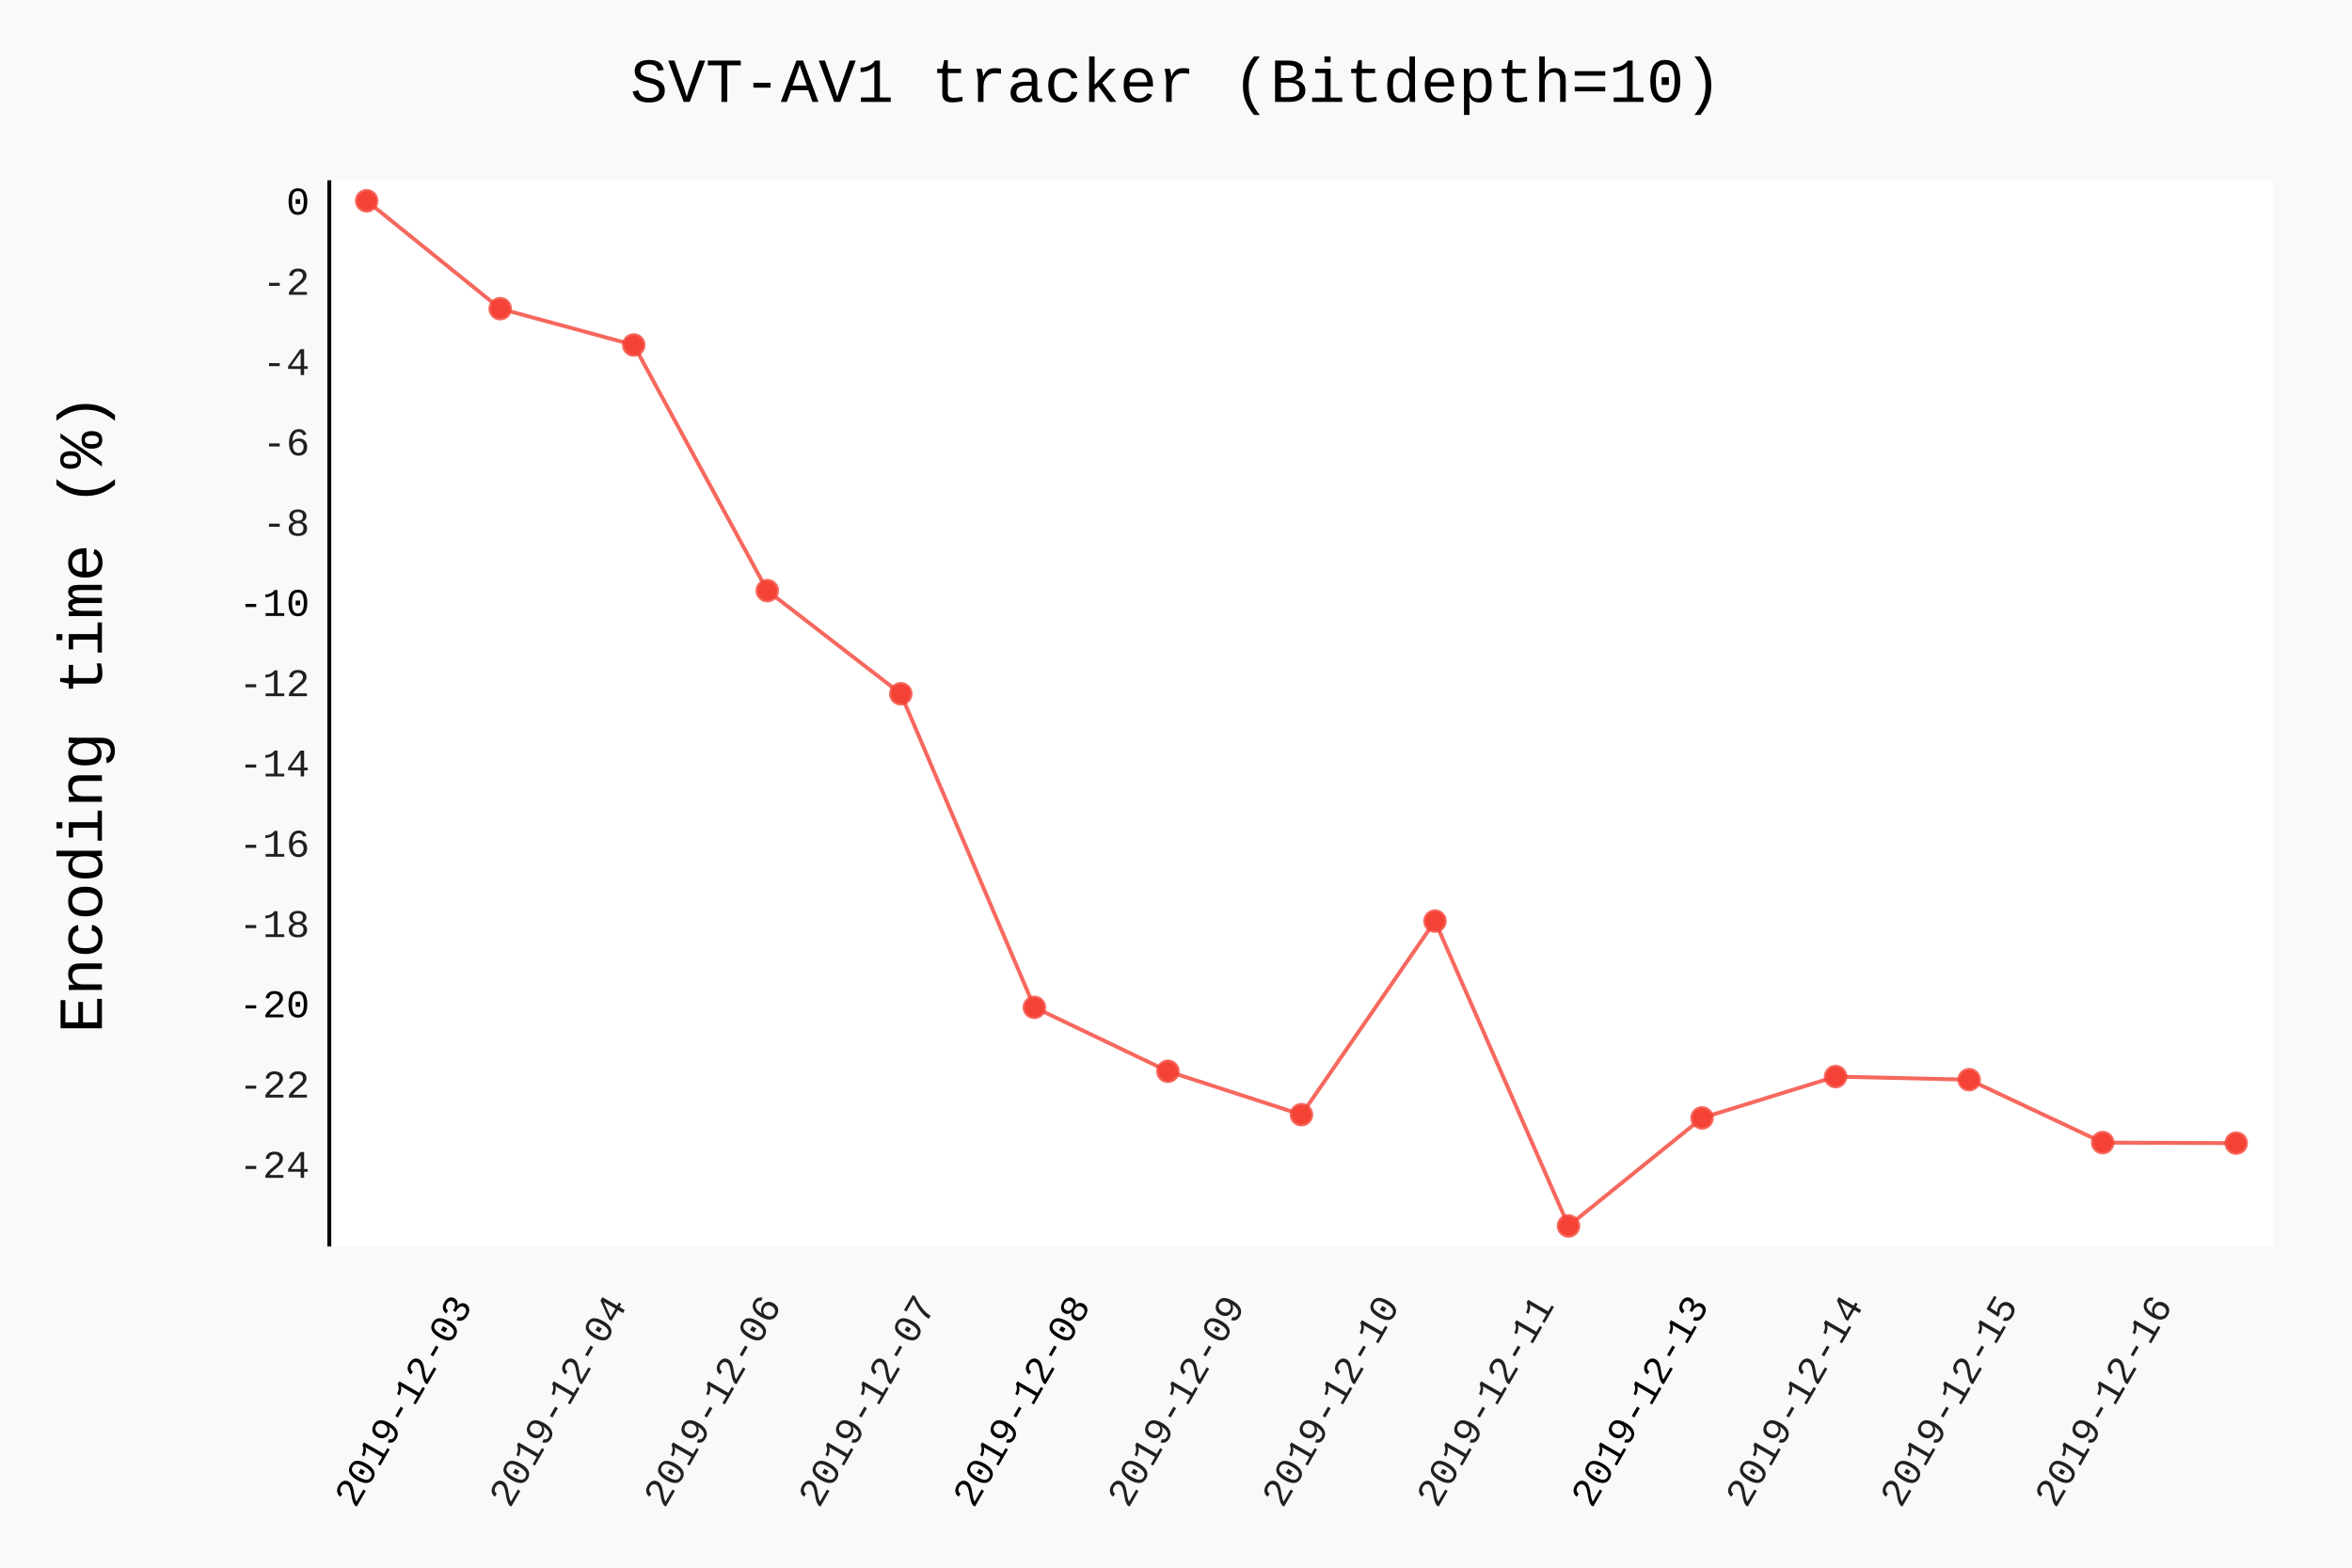
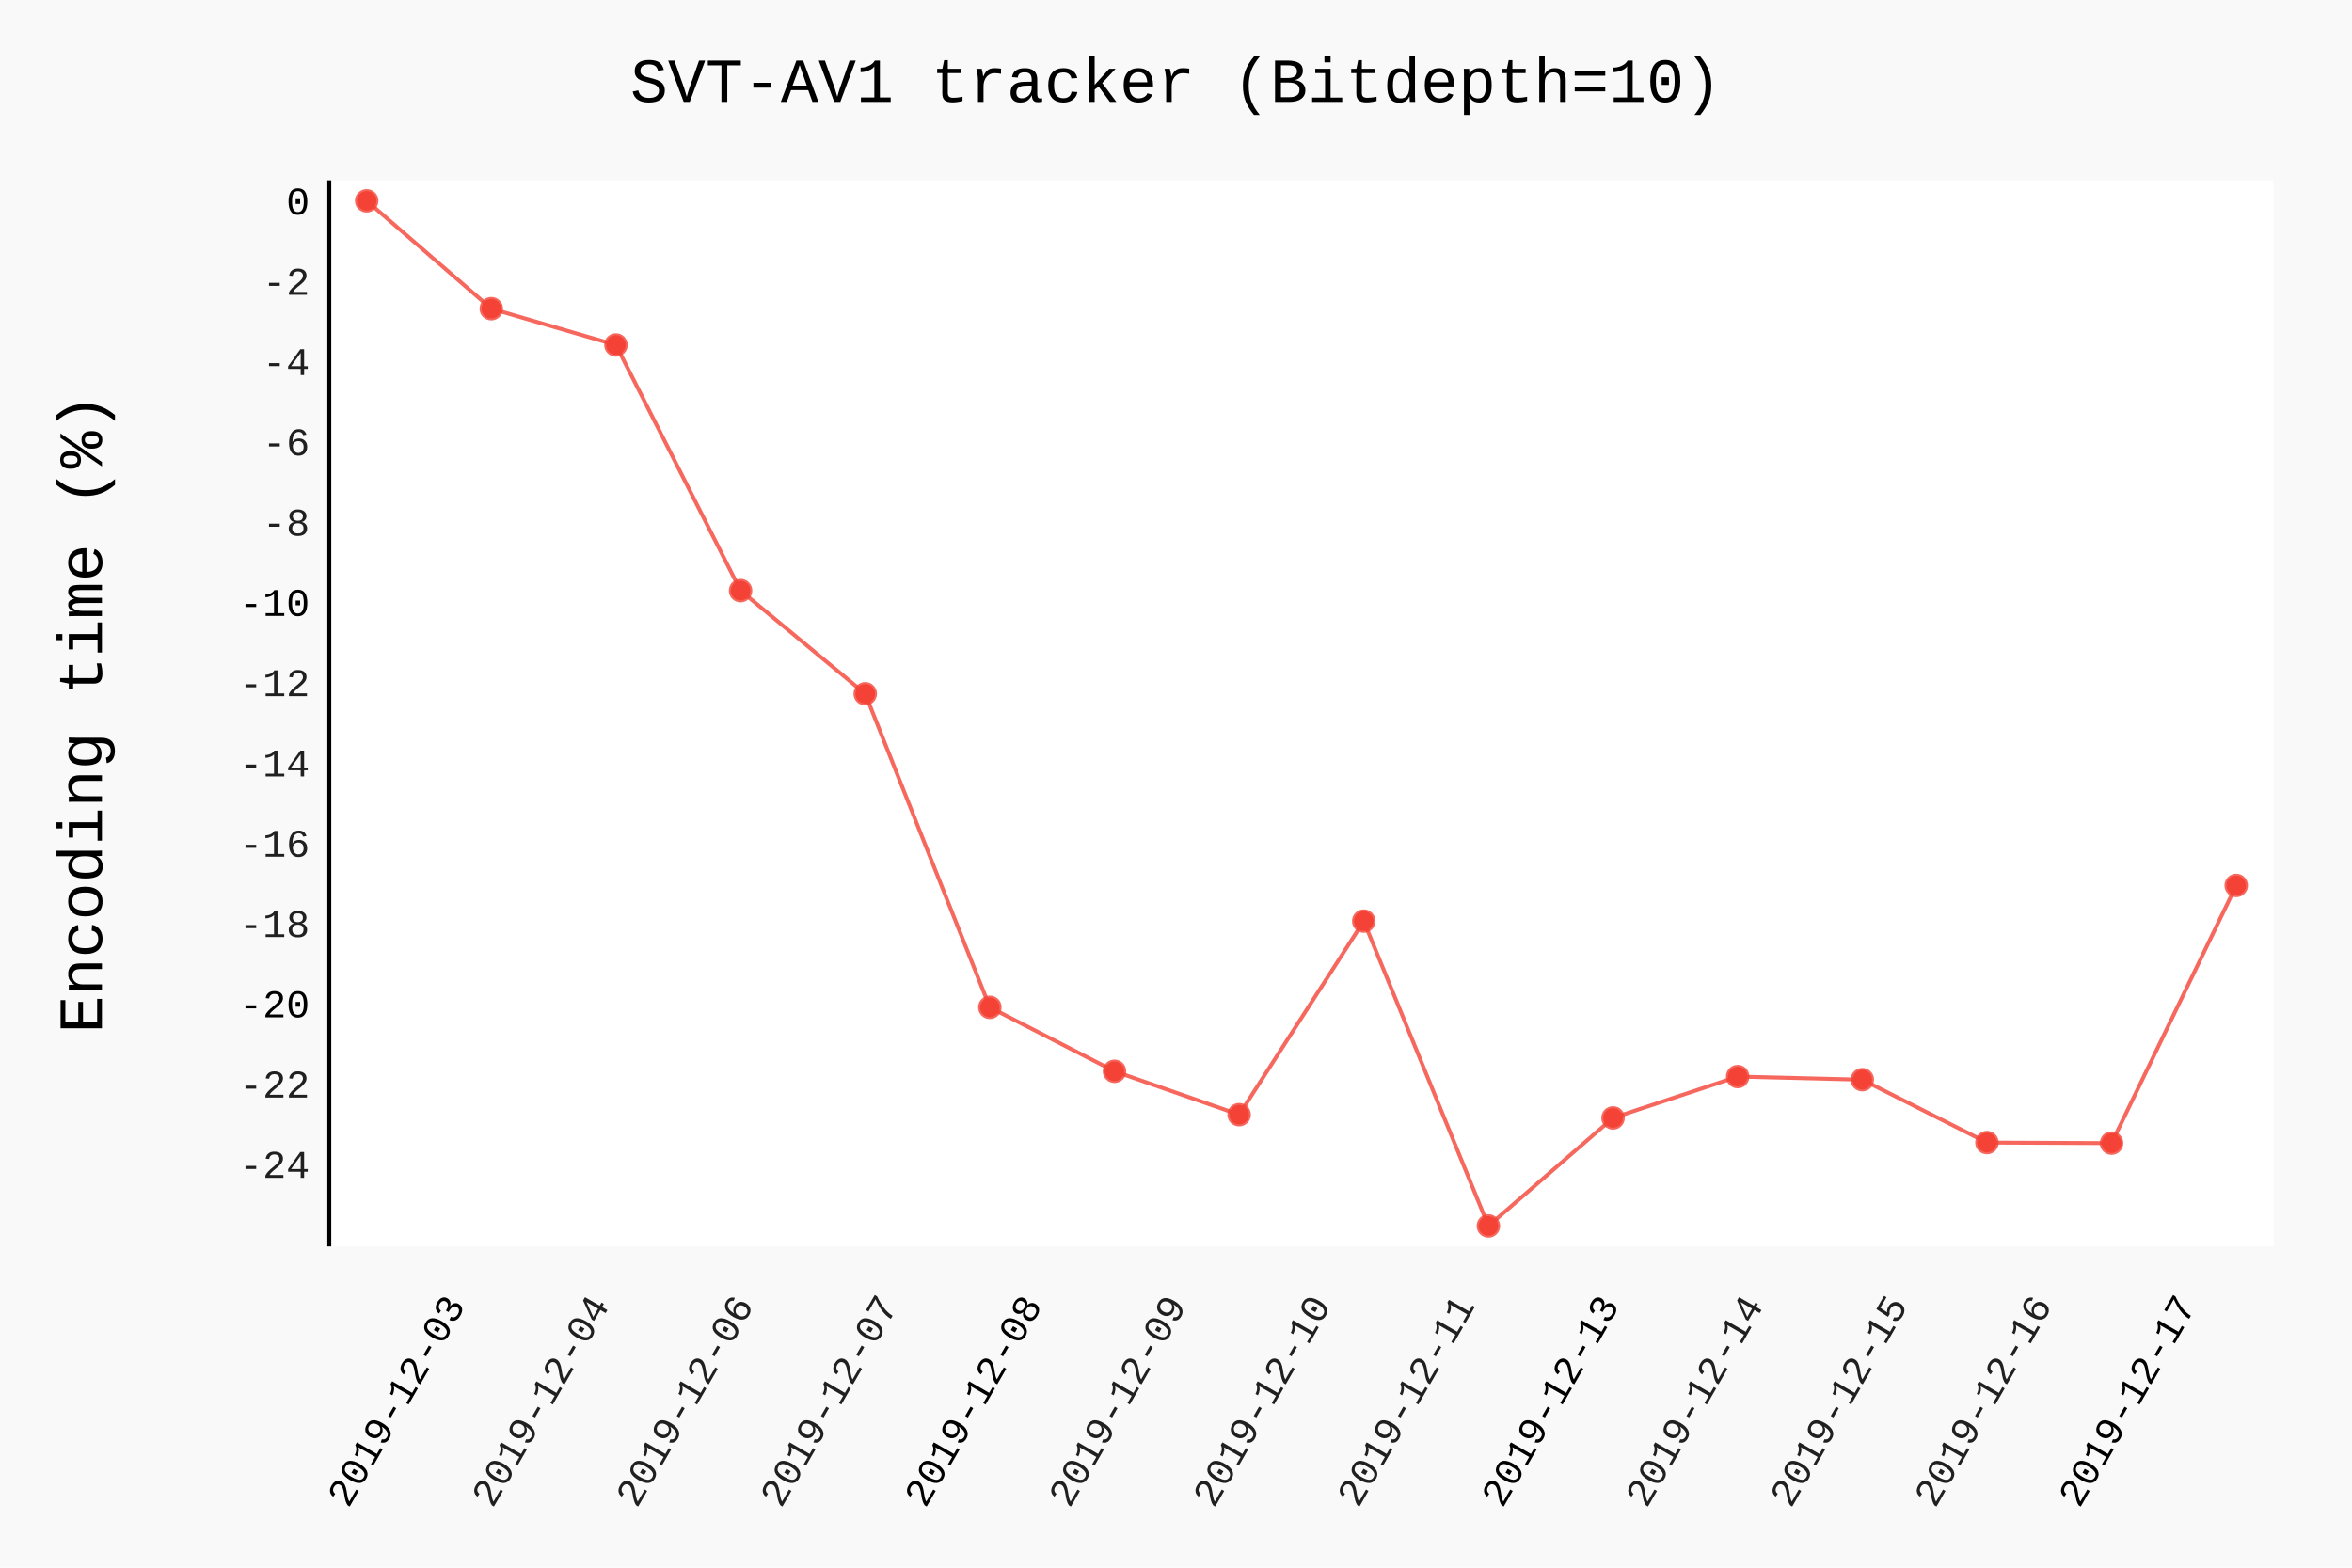
- <svg xmlns="http://www.w3.org/2000/svg" class="pygal-chart" id="chart-64d460b6-92ee-4713-b2c8-9c2b1a48b2c3" viewBox="0 0 600 400">
+ <svg xmlns="http://www.w3.org/2000/svg" class="pygal-chart" id="chart-25913760-a0b7-4a7f-bdf2-d1f7fc433452" viewBox="0 0 600 400">
  <defs>
-     <style type="text/css">#chart-64d460b6-92ee-4713-b2c8-9c2b1a48b2c3{-webkit-user-select:none;-webkit-font-smoothing:antialiased;font-family:Consolas,"Liberation Mono",Menlo,Courier,monospace}#chart-64d460b6-92ee-4713-b2c8-9c2b1a48b2c3 .title{font-family:Consolas,"Liberation Mono",Menlo,Courier,monospace;font-size:16px}#chart-64d460b6-92ee-4713-b2c8-9c2b1a48b2c3 .legends .legend text{font-family:Consolas,"Liberation Mono",Menlo,Courier,monospace;font-size:14px}#chart-64d460b6-92ee-4713-b2c8-9c2b1a48b2c3 .axis text{font-family:Consolas,"Liberation Mono",Menlo,Courier,monospace;font-size:10px}#chart-64d460b6-92ee-4713-b2c8-9c2b1a48b2c3 .axis text.major{font-family:Consolas,"Liberation Mono",Menlo,Courier,monospace;font-size:10px}#chart-64d460b6-92ee-4713-b2c8-9c2b1a48b2c3 .text-overlay text.value{font-family:Consolas,"Liberation Mono",Menlo,Courier,monospace;font-size:16px}#chart-64d460b6-92ee-4713-b2c8-9c2b1a48b2c3 .text-overlay text.label{font-family:Consolas,"Liberation Mono",Menlo,Courier,monospace;font-size:10px}#chart-64d460b6-92ee-4713-b2c8-9c2b1a48b2c3 .tooltip{font-family:Consolas,"Liberation Mono",Menlo,Courier,monospace;font-size:14px}#chart-64d460b6-92ee-4713-b2c8-9c2b1a48b2c3 text.no_data{font-family:Consolas,"Liberation Mono",Menlo,Courier,monospace;font-size:64px}
- #chart-64d460b6-92ee-4713-b2c8-9c2b1a48b2c3{background-color:rgba(249,249,249,1)}#chart-64d460b6-92ee-4713-b2c8-9c2b1a48b2c3 path,#chart-64d460b6-92ee-4713-b2c8-9c2b1a48b2c3 line,#chart-64d460b6-92ee-4713-b2c8-9c2b1a48b2c3 rect,#chart-64d460b6-92ee-4713-b2c8-9c2b1a48b2c3 circle{-webkit-transition:150ms;-moz-transition:150ms;transition:150ms}#chart-64d460b6-92ee-4713-b2c8-9c2b1a48b2c3 .graph &gt; .background{fill:rgba(249,249,249,1)}#chart-64d460b6-92ee-4713-b2c8-9c2b1a48b2c3 .plot &gt; .background{fill:rgba(255,255,255,1)}#chart-64d460b6-92ee-4713-b2c8-9c2b1a48b2c3 .graph{fill:rgba(0,0,0,.87)}#chart-64d460b6-92ee-4713-b2c8-9c2b1a48b2c3 text.no_data{fill:rgba(0,0,0,1)}#chart-64d460b6-92ee-4713-b2c8-9c2b1a48b2c3 .title{fill:rgba(0,0,0,1)}#chart-64d460b6-92ee-4713-b2c8-9c2b1a48b2c3 .legends .legend text{fill:rgba(0,0,0,.87)}#chart-64d460b6-92ee-4713-b2c8-9c2b1a48b2c3 .legends .legend:hover text{fill:rgba(0,0,0,1)}#chart-64d460b6-92ee-4713-b2c8-9c2b1a48b2c3 .axis .line{stroke:rgba(0,0,0,1)}#chart-64d460b6-92ee-4713-b2c8-9c2b1a48b2c3 .axis .guide.line{stroke:rgba(0,0,0,.54)}#chart-64d460b6-92ee-4713-b2c8-9c2b1a48b2c3 .axis .major.line{stroke:rgba(0,0,0,.87)}#chart-64d460b6-92ee-4713-b2c8-9c2b1a48b2c3 .axis text.major{fill:rgba(0,0,0,1)}#chart-64d460b6-92ee-4713-b2c8-9c2b1a48b2c3 .axis.y .guides:hover .guide.line,#chart-64d460b6-92ee-4713-b2c8-9c2b1a48b2c3 .line-graph .axis.x .guides:hover .guide.line,#chart-64d460b6-92ee-4713-b2c8-9c2b1a48b2c3 .stackedline-graph .axis.x .guides:hover .guide.line,#chart-64d460b6-92ee-4713-b2c8-9c2b1a48b2c3 .xy-graph .axis.x .guides:hover .guide.line{stroke:rgba(0,0,0,1)}#chart-64d460b6-92ee-4713-b2c8-9c2b1a48b2c3 .axis .guides:hover text{fill:rgba(0,0,0,1)}#chart-64d460b6-92ee-4713-b2c8-9c2b1a48b2c3 .reactive{fill-opacity:.7;stroke-opacity:.8}#chart-64d460b6-92ee-4713-b2c8-9c2b1a48b2c3 .ci{stroke:rgba(0,0,0,.87)}#chart-64d460b6-92ee-4713-b2c8-9c2b1a48b2c3 .reactive.active,#chart-64d460b6-92ee-4713-b2c8-9c2b1a48b2c3 .active .reactive{fill-opacity:.8;stroke-opacity:.9;stroke-width:4}#chart-64d460b6-92ee-4713-b2c8-9c2b1a48b2c3 .ci .reactive.active{stroke-width:1.5}#chart-64d460b6-92ee-4713-b2c8-9c2b1a48b2c3 .series text{fill:rgba(0,0,0,1)}#chart-64d460b6-92ee-4713-b2c8-9c2b1a48b2c3 .tooltip rect{fill:rgba(255,255,255,1);stroke:rgba(0,0,0,1);-webkit-transition:opacity 150ms;-moz-transition:opacity 150ms;transition:opacity 150ms}#chart-64d460b6-92ee-4713-b2c8-9c2b1a48b2c3 .tooltip .label{fill:rgba(0,0,0,.87)}#chart-64d460b6-92ee-4713-b2c8-9c2b1a48b2c3 .tooltip .label{fill:rgba(0,0,0,.87)}#chart-64d460b6-92ee-4713-b2c8-9c2b1a48b2c3 .tooltip .legend{font-size:.8em;fill:rgba(0,0,0,.54)}#chart-64d460b6-92ee-4713-b2c8-9c2b1a48b2c3 .tooltip .x_label{font-size:.6em;fill:rgba(0,0,0,1)}#chart-64d460b6-92ee-4713-b2c8-9c2b1a48b2c3 .tooltip .xlink{font-size:.5em;text-decoration:underline}#chart-64d460b6-92ee-4713-b2c8-9c2b1a48b2c3 .tooltip .value{font-size:1.5em}#chart-64d460b6-92ee-4713-b2c8-9c2b1a48b2c3 .bound{font-size:.5em}#chart-64d460b6-92ee-4713-b2c8-9c2b1a48b2c3 .max-value{font-size:.75em;fill:rgba(0,0,0,.54)}#chart-64d460b6-92ee-4713-b2c8-9c2b1a48b2c3 .map-element{fill:rgba(255,255,255,1);stroke:rgba(0,0,0,.54) !important}#chart-64d460b6-92ee-4713-b2c8-9c2b1a48b2c3 .map-element .reactive{fill-opacity:inherit;stroke-opacity:inherit}#chart-64d460b6-92ee-4713-b2c8-9c2b1a48b2c3 .color-0,#chart-64d460b6-92ee-4713-b2c8-9c2b1a48b2c3 .color-0 a:visited{stroke:#F44336;fill:#F44336}#chart-64d460b6-92ee-4713-b2c8-9c2b1a48b2c3 .text-overlay .color-0 text{fill:black}
- #chart-64d460b6-92ee-4713-b2c8-9c2b1a48b2c3 text.no_data{text-anchor:middle}#chart-64d460b6-92ee-4713-b2c8-9c2b1a48b2c3 .guide.line{fill:none}#chart-64d460b6-92ee-4713-b2c8-9c2b1a48b2c3 .centered{text-anchor:middle}#chart-64d460b6-92ee-4713-b2c8-9c2b1a48b2c3 .title{text-anchor:middle}#chart-64d460b6-92ee-4713-b2c8-9c2b1a48b2c3 .legends .legend text{fill-opacity:1}#chart-64d460b6-92ee-4713-b2c8-9c2b1a48b2c3 .axis.x text{text-anchor:middle}#chart-64d460b6-92ee-4713-b2c8-9c2b1a48b2c3 .axis.x:not(.web) text[transform]{text-anchor:start}#chart-64d460b6-92ee-4713-b2c8-9c2b1a48b2c3 .axis.x:not(.web) text[transform].backwards{text-anchor:end}#chart-64d460b6-92ee-4713-b2c8-9c2b1a48b2c3 .axis.y text{text-anchor:end}#chart-64d460b6-92ee-4713-b2c8-9c2b1a48b2c3 .axis.y text[transform].backwards{text-anchor:start}#chart-64d460b6-92ee-4713-b2c8-9c2b1a48b2c3 .axis.y2 text{text-anchor:start}#chart-64d460b6-92ee-4713-b2c8-9c2b1a48b2c3 .axis.y2 text[transform].backwards{text-anchor:end}#chart-64d460b6-92ee-4713-b2c8-9c2b1a48b2c3 .axis .guide.line{stroke-dasharray:4,4}#chart-64d460b6-92ee-4713-b2c8-9c2b1a48b2c3 .axis .major.guide.line{stroke-dasharray:6,6}#chart-64d460b6-92ee-4713-b2c8-9c2b1a48b2c3 .horizontal .axis.y .guide.line,#chart-64d460b6-92ee-4713-b2c8-9c2b1a48b2c3 .horizontal .axis.y2 .guide.line,#chart-64d460b6-92ee-4713-b2c8-9c2b1a48b2c3 .vertical .axis.x .guide.line{opacity:0}#chart-64d460b6-92ee-4713-b2c8-9c2b1a48b2c3 .horizontal .axis.always_show .guide.line,#chart-64d460b6-92ee-4713-b2c8-9c2b1a48b2c3 .vertical .axis.always_show .guide.line{opacity:1 !important}#chart-64d460b6-92ee-4713-b2c8-9c2b1a48b2c3 .axis.y .guides:hover .guide.line,#chart-64d460b6-92ee-4713-b2c8-9c2b1a48b2c3 .axis.y2 .guides:hover .guide.line,#chart-64d460b6-92ee-4713-b2c8-9c2b1a48b2c3 .axis.x .guides:hover .guide.line{opacity:1}#chart-64d460b6-92ee-4713-b2c8-9c2b1a48b2c3 .axis .guides:hover text{opacity:1}#chart-64d460b6-92ee-4713-b2c8-9c2b1a48b2c3 .nofill{fill:none}#chart-64d460b6-92ee-4713-b2c8-9c2b1a48b2c3 .subtle-fill{fill-opacity:.2}#chart-64d460b6-92ee-4713-b2c8-9c2b1a48b2c3 .dot{stroke-width:1px;fill-opacity:1}#chart-64d460b6-92ee-4713-b2c8-9c2b1a48b2c3 .dot.active{stroke-width:5px}#chart-64d460b6-92ee-4713-b2c8-9c2b1a48b2c3 .dot.negative{fill:transparent}#chart-64d460b6-92ee-4713-b2c8-9c2b1a48b2c3 text,#chart-64d460b6-92ee-4713-b2c8-9c2b1a48b2c3 tspan{stroke:none !important}#chart-64d460b6-92ee-4713-b2c8-9c2b1a48b2c3 .series text.active{opacity:1}#chart-64d460b6-92ee-4713-b2c8-9c2b1a48b2c3 .tooltip rect{fill-opacity:.95;stroke-width:.5}#chart-64d460b6-92ee-4713-b2c8-9c2b1a48b2c3 .tooltip text{fill-opacity:1}#chart-64d460b6-92ee-4713-b2c8-9c2b1a48b2c3 .showable{visibility:hidden}#chart-64d460b6-92ee-4713-b2c8-9c2b1a48b2c3 .showable.shown{visibility:visible}#chart-64d460b6-92ee-4713-b2c8-9c2b1a48b2c3 .gauge-background{fill:rgba(229,229,229,1);stroke:none}#chart-64d460b6-92ee-4713-b2c8-9c2b1a48b2c3 .bg-lines{stroke:rgba(249,249,249,1);stroke-width:2px}</style>
+     <style type="text/css">#chart-25913760-a0b7-4a7f-bdf2-d1f7fc433452{-webkit-user-select:none;-webkit-font-smoothing:antialiased;font-family:Consolas,"Liberation Mono",Menlo,Courier,monospace}#chart-25913760-a0b7-4a7f-bdf2-d1f7fc433452 .title{font-family:Consolas,"Liberation Mono",Menlo,Courier,monospace;font-size:16px}#chart-25913760-a0b7-4a7f-bdf2-d1f7fc433452 .legends .legend text{font-family:Consolas,"Liberation Mono",Menlo,Courier,monospace;font-size:14px}#chart-25913760-a0b7-4a7f-bdf2-d1f7fc433452 .axis text{font-family:Consolas,"Liberation Mono",Menlo,Courier,monospace;font-size:10px}#chart-25913760-a0b7-4a7f-bdf2-d1f7fc433452 .axis text.major{font-family:Consolas,"Liberation Mono",Menlo,Courier,monospace;font-size:10px}#chart-25913760-a0b7-4a7f-bdf2-d1f7fc433452 .text-overlay text.value{font-family:Consolas,"Liberation Mono",Menlo,Courier,monospace;font-size:16px}#chart-25913760-a0b7-4a7f-bdf2-d1f7fc433452 .text-overlay text.label{font-family:Consolas,"Liberation Mono",Menlo,Courier,monospace;font-size:10px}#chart-25913760-a0b7-4a7f-bdf2-d1f7fc433452 .tooltip{font-family:Consolas,"Liberation Mono",Menlo,Courier,monospace;font-size:14px}#chart-25913760-a0b7-4a7f-bdf2-d1f7fc433452 text.no_data{font-family:Consolas,"Liberation Mono",Menlo,Courier,monospace;font-size:64px}
+ #chart-25913760-a0b7-4a7f-bdf2-d1f7fc433452{background-color:rgba(249,249,249,1)}#chart-25913760-a0b7-4a7f-bdf2-d1f7fc433452 path,#chart-25913760-a0b7-4a7f-bdf2-d1f7fc433452 line,#chart-25913760-a0b7-4a7f-bdf2-d1f7fc433452 rect,#chart-25913760-a0b7-4a7f-bdf2-d1f7fc433452 circle{-webkit-transition:150ms;-moz-transition:150ms;transition:150ms}#chart-25913760-a0b7-4a7f-bdf2-d1f7fc433452 .graph &gt; .background{fill:rgba(249,249,249,1)}#chart-25913760-a0b7-4a7f-bdf2-d1f7fc433452 .plot &gt; .background{fill:rgba(255,255,255,1)}#chart-25913760-a0b7-4a7f-bdf2-d1f7fc433452 .graph{fill:rgba(0,0,0,.87)}#chart-25913760-a0b7-4a7f-bdf2-d1f7fc433452 text.no_data{fill:rgba(0,0,0,1)}#chart-25913760-a0b7-4a7f-bdf2-d1f7fc433452 .title{fill:rgba(0,0,0,1)}#chart-25913760-a0b7-4a7f-bdf2-d1f7fc433452 .legends .legend text{fill:rgba(0,0,0,.87)}#chart-25913760-a0b7-4a7f-bdf2-d1f7fc433452 .legends .legend:hover text{fill:rgba(0,0,0,1)}#chart-25913760-a0b7-4a7f-bdf2-d1f7fc433452 .axis .line{stroke:rgba(0,0,0,1)}#chart-25913760-a0b7-4a7f-bdf2-d1f7fc433452 .axis .guide.line{stroke:rgba(0,0,0,.54)}#chart-25913760-a0b7-4a7f-bdf2-d1f7fc433452 .axis .major.line{stroke:rgba(0,0,0,.87)}#chart-25913760-a0b7-4a7f-bdf2-d1f7fc433452 .axis text.major{fill:rgba(0,0,0,1)}#chart-25913760-a0b7-4a7f-bdf2-d1f7fc433452 .axis.y .guides:hover .guide.line,#chart-25913760-a0b7-4a7f-bdf2-d1f7fc433452 .line-graph .axis.x .guides:hover .guide.line,#chart-25913760-a0b7-4a7f-bdf2-d1f7fc433452 .stackedline-graph .axis.x .guides:hover .guide.line,#chart-25913760-a0b7-4a7f-bdf2-d1f7fc433452 .xy-graph .axis.x .guides:hover .guide.line{stroke:rgba(0,0,0,1)}#chart-25913760-a0b7-4a7f-bdf2-d1f7fc433452 .axis .guides:hover text{fill:rgba(0,0,0,1)}#chart-25913760-a0b7-4a7f-bdf2-d1f7fc433452 .reactive{fill-opacity:.7;stroke-opacity:.8}#chart-25913760-a0b7-4a7f-bdf2-d1f7fc433452 .ci{stroke:rgba(0,0,0,.87)}#chart-25913760-a0b7-4a7f-bdf2-d1f7fc433452 .reactive.active,#chart-25913760-a0b7-4a7f-bdf2-d1f7fc433452 .active .reactive{fill-opacity:.8;stroke-opacity:.9;stroke-width:4}#chart-25913760-a0b7-4a7f-bdf2-d1f7fc433452 .ci .reactive.active{stroke-width:1.5}#chart-25913760-a0b7-4a7f-bdf2-d1f7fc433452 .series text{fill:rgba(0,0,0,1)}#chart-25913760-a0b7-4a7f-bdf2-d1f7fc433452 .tooltip rect{fill:rgba(255,255,255,1);stroke:rgba(0,0,0,1);-webkit-transition:opacity 150ms;-moz-transition:opacity 150ms;transition:opacity 150ms}#chart-25913760-a0b7-4a7f-bdf2-d1f7fc433452 .tooltip .label{fill:rgba(0,0,0,.87)}#chart-25913760-a0b7-4a7f-bdf2-d1f7fc433452 .tooltip .label{fill:rgba(0,0,0,.87)}#chart-25913760-a0b7-4a7f-bdf2-d1f7fc433452 .tooltip .legend{font-size:.8em;fill:rgba(0,0,0,.54)}#chart-25913760-a0b7-4a7f-bdf2-d1f7fc433452 .tooltip .x_label{font-size:.6em;fill:rgba(0,0,0,1)}#chart-25913760-a0b7-4a7f-bdf2-d1f7fc433452 .tooltip .xlink{font-size:.5em;text-decoration:underline}#chart-25913760-a0b7-4a7f-bdf2-d1f7fc433452 .tooltip .value{font-size:1.5em}#chart-25913760-a0b7-4a7f-bdf2-d1f7fc433452 .bound{font-size:.5em}#chart-25913760-a0b7-4a7f-bdf2-d1f7fc433452 .max-value{font-size:.75em;fill:rgba(0,0,0,.54)}#chart-25913760-a0b7-4a7f-bdf2-d1f7fc433452 .map-element{fill:rgba(255,255,255,1);stroke:rgba(0,0,0,.54) !important}#chart-25913760-a0b7-4a7f-bdf2-d1f7fc433452 .map-element .reactive{fill-opacity:inherit;stroke-opacity:inherit}#chart-25913760-a0b7-4a7f-bdf2-d1f7fc433452 .color-0,#chart-25913760-a0b7-4a7f-bdf2-d1f7fc433452 .color-0 a:visited{stroke:#F44336;fill:#F44336}#chart-25913760-a0b7-4a7f-bdf2-d1f7fc433452 .text-overlay .color-0 text{fill:black}
+ #chart-25913760-a0b7-4a7f-bdf2-d1f7fc433452 text.no_data{text-anchor:middle}#chart-25913760-a0b7-4a7f-bdf2-d1f7fc433452 .guide.line{fill:none}#chart-25913760-a0b7-4a7f-bdf2-d1f7fc433452 .centered{text-anchor:middle}#chart-25913760-a0b7-4a7f-bdf2-d1f7fc433452 .title{text-anchor:middle}#chart-25913760-a0b7-4a7f-bdf2-d1f7fc433452 .legends .legend text{fill-opacity:1}#chart-25913760-a0b7-4a7f-bdf2-d1f7fc433452 .axis.x text{text-anchor:middle}#chart-25913760-a0b7-4a7f-bdf2-d1f7fc433452 .axis.x:not(.web) text[transform]{text-anchor:start}#chart-25913760-a0b7-4a7f-bdf2-d1f7fc433452 .axis.x:not(.web) text[transform].backwards{text-anchor:end}#chart-25913760-a0b7-4a7f-bdf2-d1f7fc433452 .axis.y text{text-anchor:end}#chart-25913760-a0b7-4a7f-bdf2-d1f7fc433452 .axis.y text[transform].backwards{text-anchor:start}#chart-25913760-a0b7-4a7f-bdf2-d1f7fc433452 .axis.y2 text{text-anchor:start}#chart-25913760-a0b7-4a7f-bdf2-d1f7fc433452 .axis.y2 text[transform].backwards{text-anchor:end}#chart-25913760-a0b7-4a7f-bdf2-d1f7fc433452 .axis .guide.line{stroke-dasharray:4,4}#chart-25913760-a0b7-4a7f-bdf2-d1f7fc433452 .axis .major.guide.line{stroke-dasharray:6,6}#chart-25913760-a0b7-4a7f-bdf2-d1f7fc433452 .horizontal .axis.y .guide.line,#chart-25913760-a0b7-4a7f-bdf2-d1f7fc433452 .horizontal .axis.y2 .guide.line,#chart-25913760-a0b7-4a7f-bdf2-d1f7fc433452 .vertical .axis.x .guide.line{opacity:0}#chart-25913760-a0b7-4a7f-bdf2-d1f7fc433452 .horizontal .axis.always_show .guide.line,#chart-25913760-a0b7-4a7f-bdf2-d1f7fc433452 .vertical .axis.always_show .guide.line{opacity:1 !important}#chart-25913760-a0b7-4a7f-bdf2-d1f7fc433452 .axis.y .guides:hover .guide.line,#chart-25913760-a0b7-4a7f-bdf2-d1f7fc433452 .axis.y2 .guides:hover .guide.line,#chart-25913760-a0b7-4a7f-bdf2-d1f7fc433452 .axis.x .guides:hover .guide.line{opacity:1}#chart-25913760-a0b7-4a7f-bdf2-d1f7fc433452 .axis .guides:hover text{opacity:1}#chart-25913760-a0b7-4a7f-bdf2-d1f7fc433452 .nofill{fill:none}#chart-25913760-a0b7-4a7f-bdf2-d1f7fc433452 .subtle-fill{fill-opacity:.2}#chart-25913760-a0b7-4a7f-bdf2-d1f7fc433452 .dot{stroke-width:1px;fill-opacity:1}#chart-25913760-a0b7-4a7f-bdf2-d1f7fc433452 .dot.active{stroke-width:5px}#chart-25913760-a0b7-4a7f-bdf2-d1f7fc433452 .dot.negative{fill:transparent}#chart-25913760-a0b7-4a7f-bdf2-d1f7fc433452 text,#chart-25913760-a0b7-4a7f-bdf2-d1f7fc433452 tspan{stroke:none !important}#chart-25913760-a0b7-4a7f-bdf2-d1f7fc433452 .series text.active{opacity:1}#chart-25913760-a0b7-4a7f-bdf2-d1f7fc433452 .tooltip rect{fill-opacity:.95;stroke-width:.5}#chart-25913760-a0b7-4a7f-bdf2-d1f7fc433452 .tooltip text{fill-opacity:1}#chart-25913760-a0b7-4a7f-bdf2-d1f7fc433452 .showable{visibility:hidden}#chart-25913760-a0b7-4a7f-bdf2-d1f7fc433452 .showable.shown{visibility:visible}#chart-25913760-a0b7-4a7f-bdf2-d1f7fc433452 .gauge-background{fill:rgba(229,229,229,1);stroke:none}#chart-25913760-a0b7-4a7f-bdf2-d1f7fc433452 .bg-lines{stroke:rgba(249,249,249,1);stroke-width:2px}</style>
  </defs>
  <g class="graph datetimeline-graph vertical">
    <rect class="background" height="400" width="600" x="0" y="0" />
    <g class="plot" transform="translate(84, 46)">
      <rect class="background" height="272.038" width="496.0" x="0" y="0" />
      <g class="axis y">
        <g class="guides">
          <text class="" x="-5" y="254.532">-24</text>
        </g>
        <g class="guides">
          <text class="" x="-5" y="234.049">-22</text>
        </g>
        <g class="guides">
          <text class="major" x="-5" y="213.565">-20</text>
        </g>
        <g class="guides">
          <text class="" x="-5" y="193.082">-18</text>
        </g>
        <g class="guides">
          <text class="" x="-5" y="172.598">-16</text>
        </g>
        <g class="guides">
          <text class="" x="-5" y="152.115">-14</text>
        </g>
        <g class="guides">
          <text class="" x="-5" y="131.632">-12</text>
        </g>
        <g class="guides">
          <text class="major" x="-5" y="111.148">-10</text>
        </g>
        <g class="guides">
          <text class="" x="-5" y="90.665">-8</text>
        </g>
        <g class="guides">
          <text class="" x="-5" y="70.182">-6</text>
        </g>
        <g class="guides">
          <text class="" x="-5" y="49.698">-4</text>
        </g>
        <g class="guides">
          <text class="" x="-5" y="29.215">-2</text>
        </g>
        <g class="guides">
          <text class="major" x="-5" y="8.732">0</text>
        </g>
      </g>
      <g class="axis x">
        <path class="line" d="M0 0 v272.038" />
        <g class="guides">
-           <path class="major guide line" d="M36.665 0 v272.038" />
-           <text class="major backwards" transform="rotate(300 36.66504 287.0385)" x="36.665" y="287.038">2019-12-03</text>
+           <path class="major guide line" d="M34.857 0 v272.038" />
+           <text class="major backwards" transform="rotate(300 34.8566 287.0385)" x="34.857" y="287.038">2019-12-03</text>
        </g>
        <g class="guides">
-           <path class="guide line" d="M76.093 0 v272.038" />
-           <text class="backwards" transform="rotate(300 76.0932 287.0385)" x="76.093" y="287.038">2019-12-04</text>
+           <path class="guide line" d="M71.656 0 v272.038" />
+           <text class="backwards" transform="rotate(300 71.65622 287.0385)" x="71.656" y="287.038">2019-12-04</text>
        </g>
        <g class="guides">
-           <path class="guide line" d="M115.521 0 v272.038" />
-           <text class="backwards" transform="rotate(300 115.5214 287.0385)" x="115.521" y="287.038">2019-12-06</text>
+           <path class="guide line" d="M108.456 0 v272.038" />
+           <text class="backwards" transform="rotate(300 108.4558 287.0385)" x="108.456" y="287.038">2019-12-06</text>
        </g>
        <g class="guides">
-           <path class="guide line" d="M154.95 0 v272.038" />
-           <text class="backwards" transform="rotate(300 154.9495 287.0385)" x="154.95" y="287.038">2019-12-07</text>
+           <path class="guide line" d="M145.255 0 v272.038" />
+           <text class="backwards" transform="rotate(300 145.2555 287.0385)" x="145.255" y="287.038">2019-12-07</text>
        </g>
        <g class="guides">
-           <path class="major guide line" d="M194.378 0 v272.038" />
-           <text class="major backwards" transform="rotate(300 194.3777 287.0385)" x="194.378" y="287.038">2019-12-08</text>
+           <path class="major guide line" d="M182.055 0 v272.038" />
+           <text class="major backwards" transform="rotate(300 182.0551 287.0385)" x="182.055" y="287.038">2019-12-08</text>
        </g>
        <g class="guides">
-           <path class="guide line" d="M233.806 0 v272.038" />
-           <text class="backwards" transform="rotate(300 233.8059 287.0385)" x="233.806" y="287.038">2019-12-09</text>
+           <path class="guide line" d="M218.855 0 v272.038" />
+           <text class="backwards" transform="rotate(300 218.8547 287.0385)" x="218.855" y="287.038">2019-12-09</text>
        </g>
        <g class="guides">
-           <path class="guide line" d="M273.234 0 v272.038" />
-           <text class="backwards" transform="rotate(300 273.234 287.0385)" x="273.234" y="287.038">2019-12-10</text>
+           <path class="guide line" d="M255.654 0 v272.038" />
+           <text class="backwards" transform="rotate(300 255.6543 287.0385)" x="255.654" y="287.038">2019-12-10</text>
        </g>
        <g class="guides">
-           <path class="guide line" d="M312.662 0 v272.038" />
-           <text class="backwards" transform="rotate(300 312.6622 287.0385)" x="312.662" y="287.038">2019-12-11</text>
+           <path class="guide line" d="M292.454 0 v272.038" />
+           <text class="backwards" transform="rotate(300 292.4539 287.0385)" x="292.454" y="287.038">2019-12-11</text>
        </g>
        <g class="guides">
-           <path class="major guide line" d="M352.09 0 v272.038" />
-           <text class="major backwards" transform="rotate(300 352.0904 287.0385)" x="352.09" y="287.038">2019-12-13</text>
+           <path class="major guide line" d="M329.254 0 v272.038" />
+           <text class="major backwards" transform="rotate(300 329.2536 287.0385)" x="329.254" y="287.038">2019-12-13</text>
        </g>
        <g class="guides">
-           <path class="guide line" d="M391.519 0 v272.038" />
-           <text class="backwards" transform="rotate(300 391.5185 287.0385)" x="391.519" y="287.038">2019-12-14</text>
+           <path class="guide line" d="M366.053 0 v272.038" />
+           <text class="backwards" transform="rotate(300 366.0532 287.0385)" x="366.053" y="287.038">2019-12-14</text>
        </g>
        <g class="guides">
-           <path class="guide line" d="M430.947 0 v272.038" />
-           <text class="backwards" transform="rotate(300 430.9467 287.0385)" x="430.947" y="287.038">2019-12-15</text>
+           <path class="guide line" d="M402.853 0 v272.038" />
+           <text class="backwards" transform="rotate(300 402.8528 287.0385)" x="402.853" y="287.038">2019-12-15</text>
        </g>
        <g class="guides">
-           <path class="guide line" d="M470.375 0 v272.038" />
-           <text class="backwards" transform="rotate(300 470.3748 287.0385)" x="470.375" y="287.038">2019-12-16</text>
+           <path class="guide line" d="M439.652 0 v272.038" />
+           <text class="backwards" transform="rotate(300 439.6524 287.0385)" x="439.652" y="287.038">2019-12-16</text>
+         </g>
+         <g class="guides">
+           <path class="major guide line" d="M476.452 0 v272.038" />
+           <text class="major backwards" transform="rotate(300 476.452 287.0385)" x="476.452" y="287.038">2019-12-17</text>
        </g>
      </g>
      <g class="series serie-0 color-0">
-         <path class="line reactive nofill" d="M9.538 5.232 L43.604 32.762 77.67 42.027 111.736 104.7 145.802 131.018 179.868 211.025 213.934 227.339 248 238.415 282.066 189.015 316.132 266.807 350.198 239.241 384.264 228.693 418.33 229.484 452.396 245.535 486.462 245.676" />
+         <path class="line reactive nofill" d="M9.538 5.232 L41.333 32.762 73.128 42.027 104.923 104.7 136.718 131.018 168.513 211.025 200.308 227.339 232.103 238.415 263.897 189.015 295.692 266.807 327.487 239.241 359.282 228.693 391.077 229.484 422.872 245.535 454.667 245.676 486.462 179.926" />
      </g>
    </g>
    <g class="titles">
      <text class="title plot_title" x="300.0" y="26">SVT-AV1 tracker (Bitdepth=10)</text>
      <text class="title" transform="rotate(-90 0 182.0192)" x="0" y="208.019">Encoding time (%)</text>
    </g>
    <g class="plot overlay" transform="translate(84, 46)">
      <g class="series serie-0 color-0">
        <g class="dots">
          <circle class="dot reactive tooltip-trigger" cx="9.538" cy="5.232" r="2.5" />
        </g>
        <g class="dots">
-           <circle class="dot reactive tooltip-trigger" cx="43.604" cy="32.762" r="2.5" />
+           <circle class="dot reactive tooltip-trigger" cx="41.333" cy="32.762" r="2.5" />
        </g>
        <g class="dots">
-           <circle class="dot reactive tooltip-trigger" cx="77.67" cy="42.027" r="2.5" />
+           <circle class="dot reactive tooltip-trigger" cx="73.128" cy="42.027" r="2.5" />
        </g>
        <g class="dots">
-           <circle class="dot reactive tooltip-trigger" cx="111.736" cy="104.7" r="2.5" />
+           <circle class="dot reactive tooltip-trigger" cx="104.923" cy="104.7" r="2.5" />
        </g>
        <g class="dots">
-           <circle class="dot reactive tooltip-trigger" cx="145.802" cy="131.018" r="2.5" />
+           <circle class="dot reactive tooltip-trigger" cx="136.718" cy="131.018" r="2.5" />
        </g>
        <g class="dots">
-           <circle class="dot reactive tooltip-trigger" cx="179.868" cy="211.025" r="2.5" />
+           <circle class="dot reactive tooltip-trigger" cx="168.513" cy="211.025" r="2.5" />
        </g>
        <g class="dots">
-           <circle class="dot reactive tooltip-trigger" cx="213.934" cy="227.339" r="2.5" />
+           <circle class="dot reactive tooltip-trigger" cx="200.308" cy="227.339" r="2.5" />
        </g>
        <g class="dots">
-           <circle class="dot reactive tooltip-trigger" cx="248.0" cy="238.415" r="2.5" />
+           <circle class="dot reactive tooltip-trigger" cx="232.103" cy="238.415" r="2.5" />
        </g>
        <g class="dots">
-           <circle class="dot reactive tooltip-trigger" cx="282.066" cy="189.015" r="2.5" />
+           <circle class="dot reactive tooltip-trigger" cx="263.897" cy="189.015" r="2.5" />
        </g>
        <g class="dots">
-           <circle class="dot reactive tooltip-trigger" cx="316.132" cy="266.807" r="2.5" />
+           <circle class="dot reactive tooltip-trigger" cx="295.692" cy="266.807" r="2.5" />
        </g>
        <g class="dots">
-           <circle class="dot reactive tooltip-trigger" cx="350.198" cy="239.241" r="2.5" />
+           <circle class="dot reactive tooltip-trigger" cx="327.487" cy="239.241" r="2.5" />
        </g>
        <g class="dots">
-           <circle class="dot reactive tooltip-trigger" cx="384.264" cy="228.693" r="2.5" />
+           <circle class="dot reactive tooltip-trigger" cx="359.282" cy="228.693" r="2.5" />
        </g>
        <g class="dots">
-           <circle class="dot reactive tooltip-trigger" cx="418.33" cy="229.484" r="2.5" />
+           <circle class="dot reactive tooltip-trigger" cx="391.077" cy="229.484" r="2.5" />
        </g>
        <g class="dots">
-           <circle class="dot reactive tooltip-trigger" cx="452.396" cy="245.535" r="2.5" />
+           <circle class="dot reactive tooltip-trigger" cx="422.872" cy="245.535" r="2.5" />
        </g>
        <g class="dots">
-           <circle class="dot reactive tooltip-trigger" cx="486.462" cy="245.676" r="2.5" />
+           <circle class="dot reactive tooltip-trigger" cx="454.667" cy="245.676" r="2.5" />
+         </g>
+         <g class="dots">
+           <circle class="dot reactive tooltip-trigger" cx="486.462" cy="179.926" r="2.5" />
        </g>
      </g>
    </g>
    <g class="plot text-overlay" transform="translate(84, 46)">
      <g class="series serie-0 color-0" />
    </g>
    <g class="plot tooltip-overlay" transform="translate(84, 46)">
      <g class="tooltip" style="opacity: 0" transform="translate(0 0)">
        <rect class="tooltip-box" height="0" rx="0" ry="0" width="0" />
        <g class="text" />
      </g>
    </g>
  </g>
</svg>
